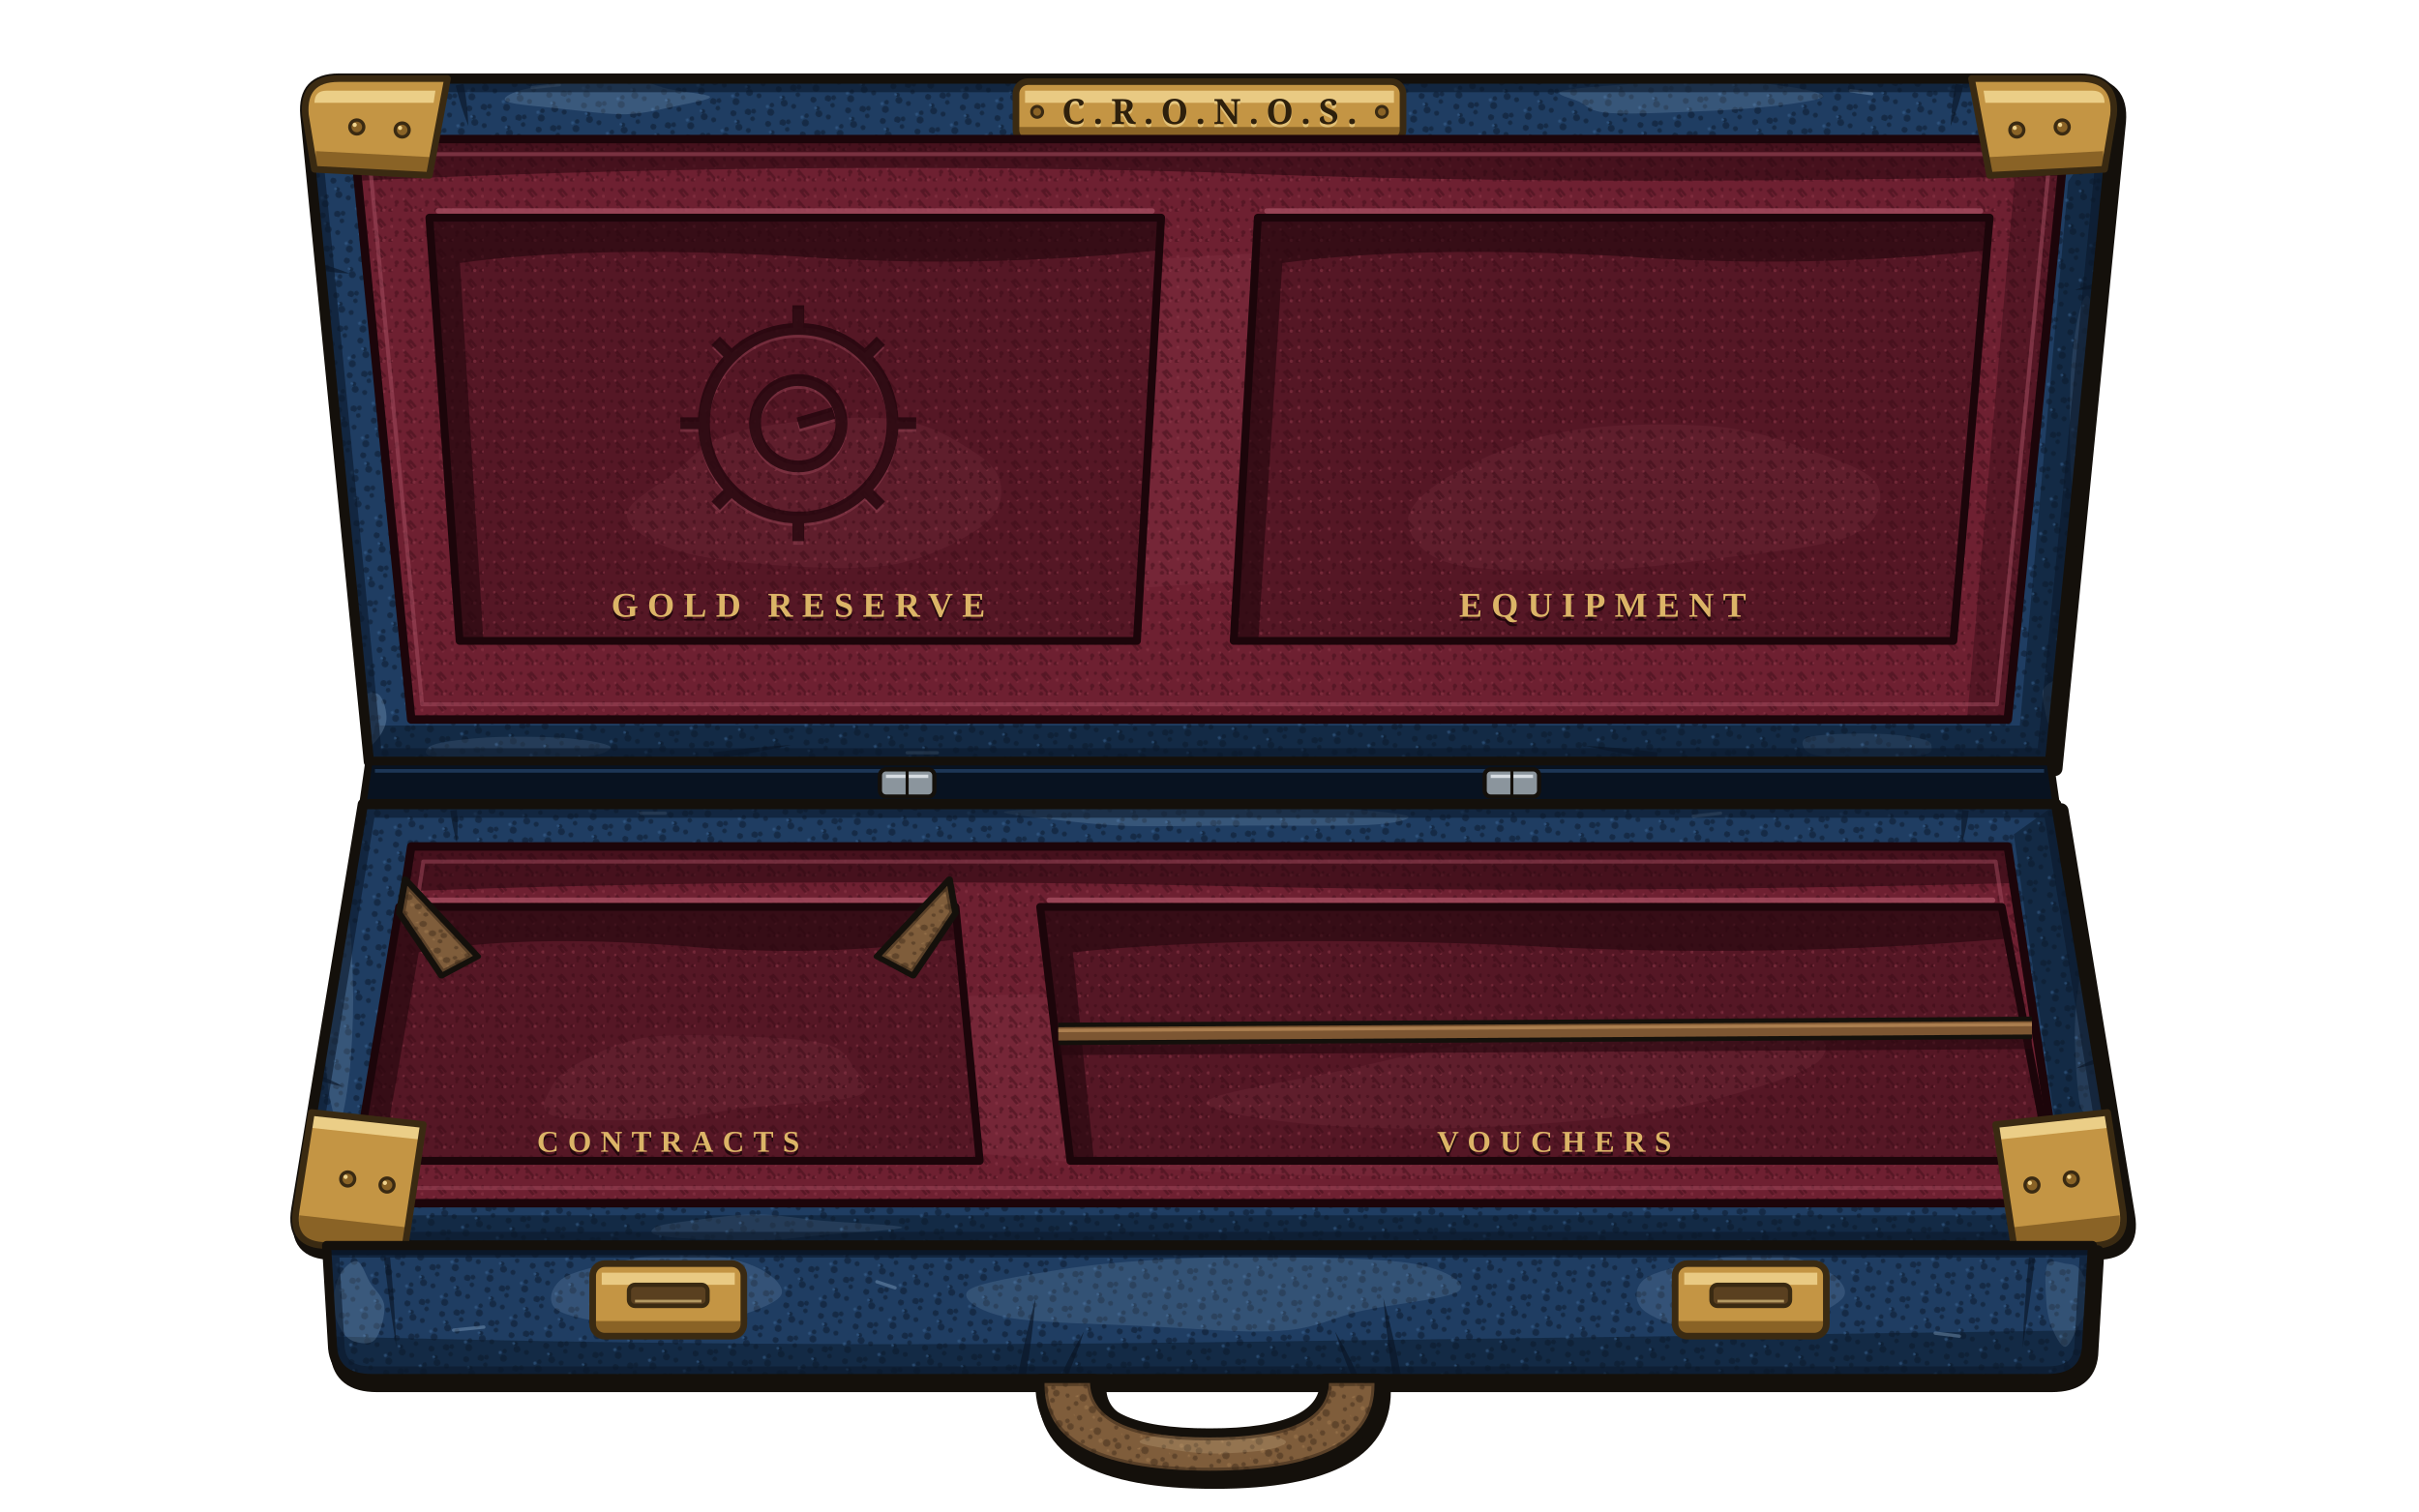
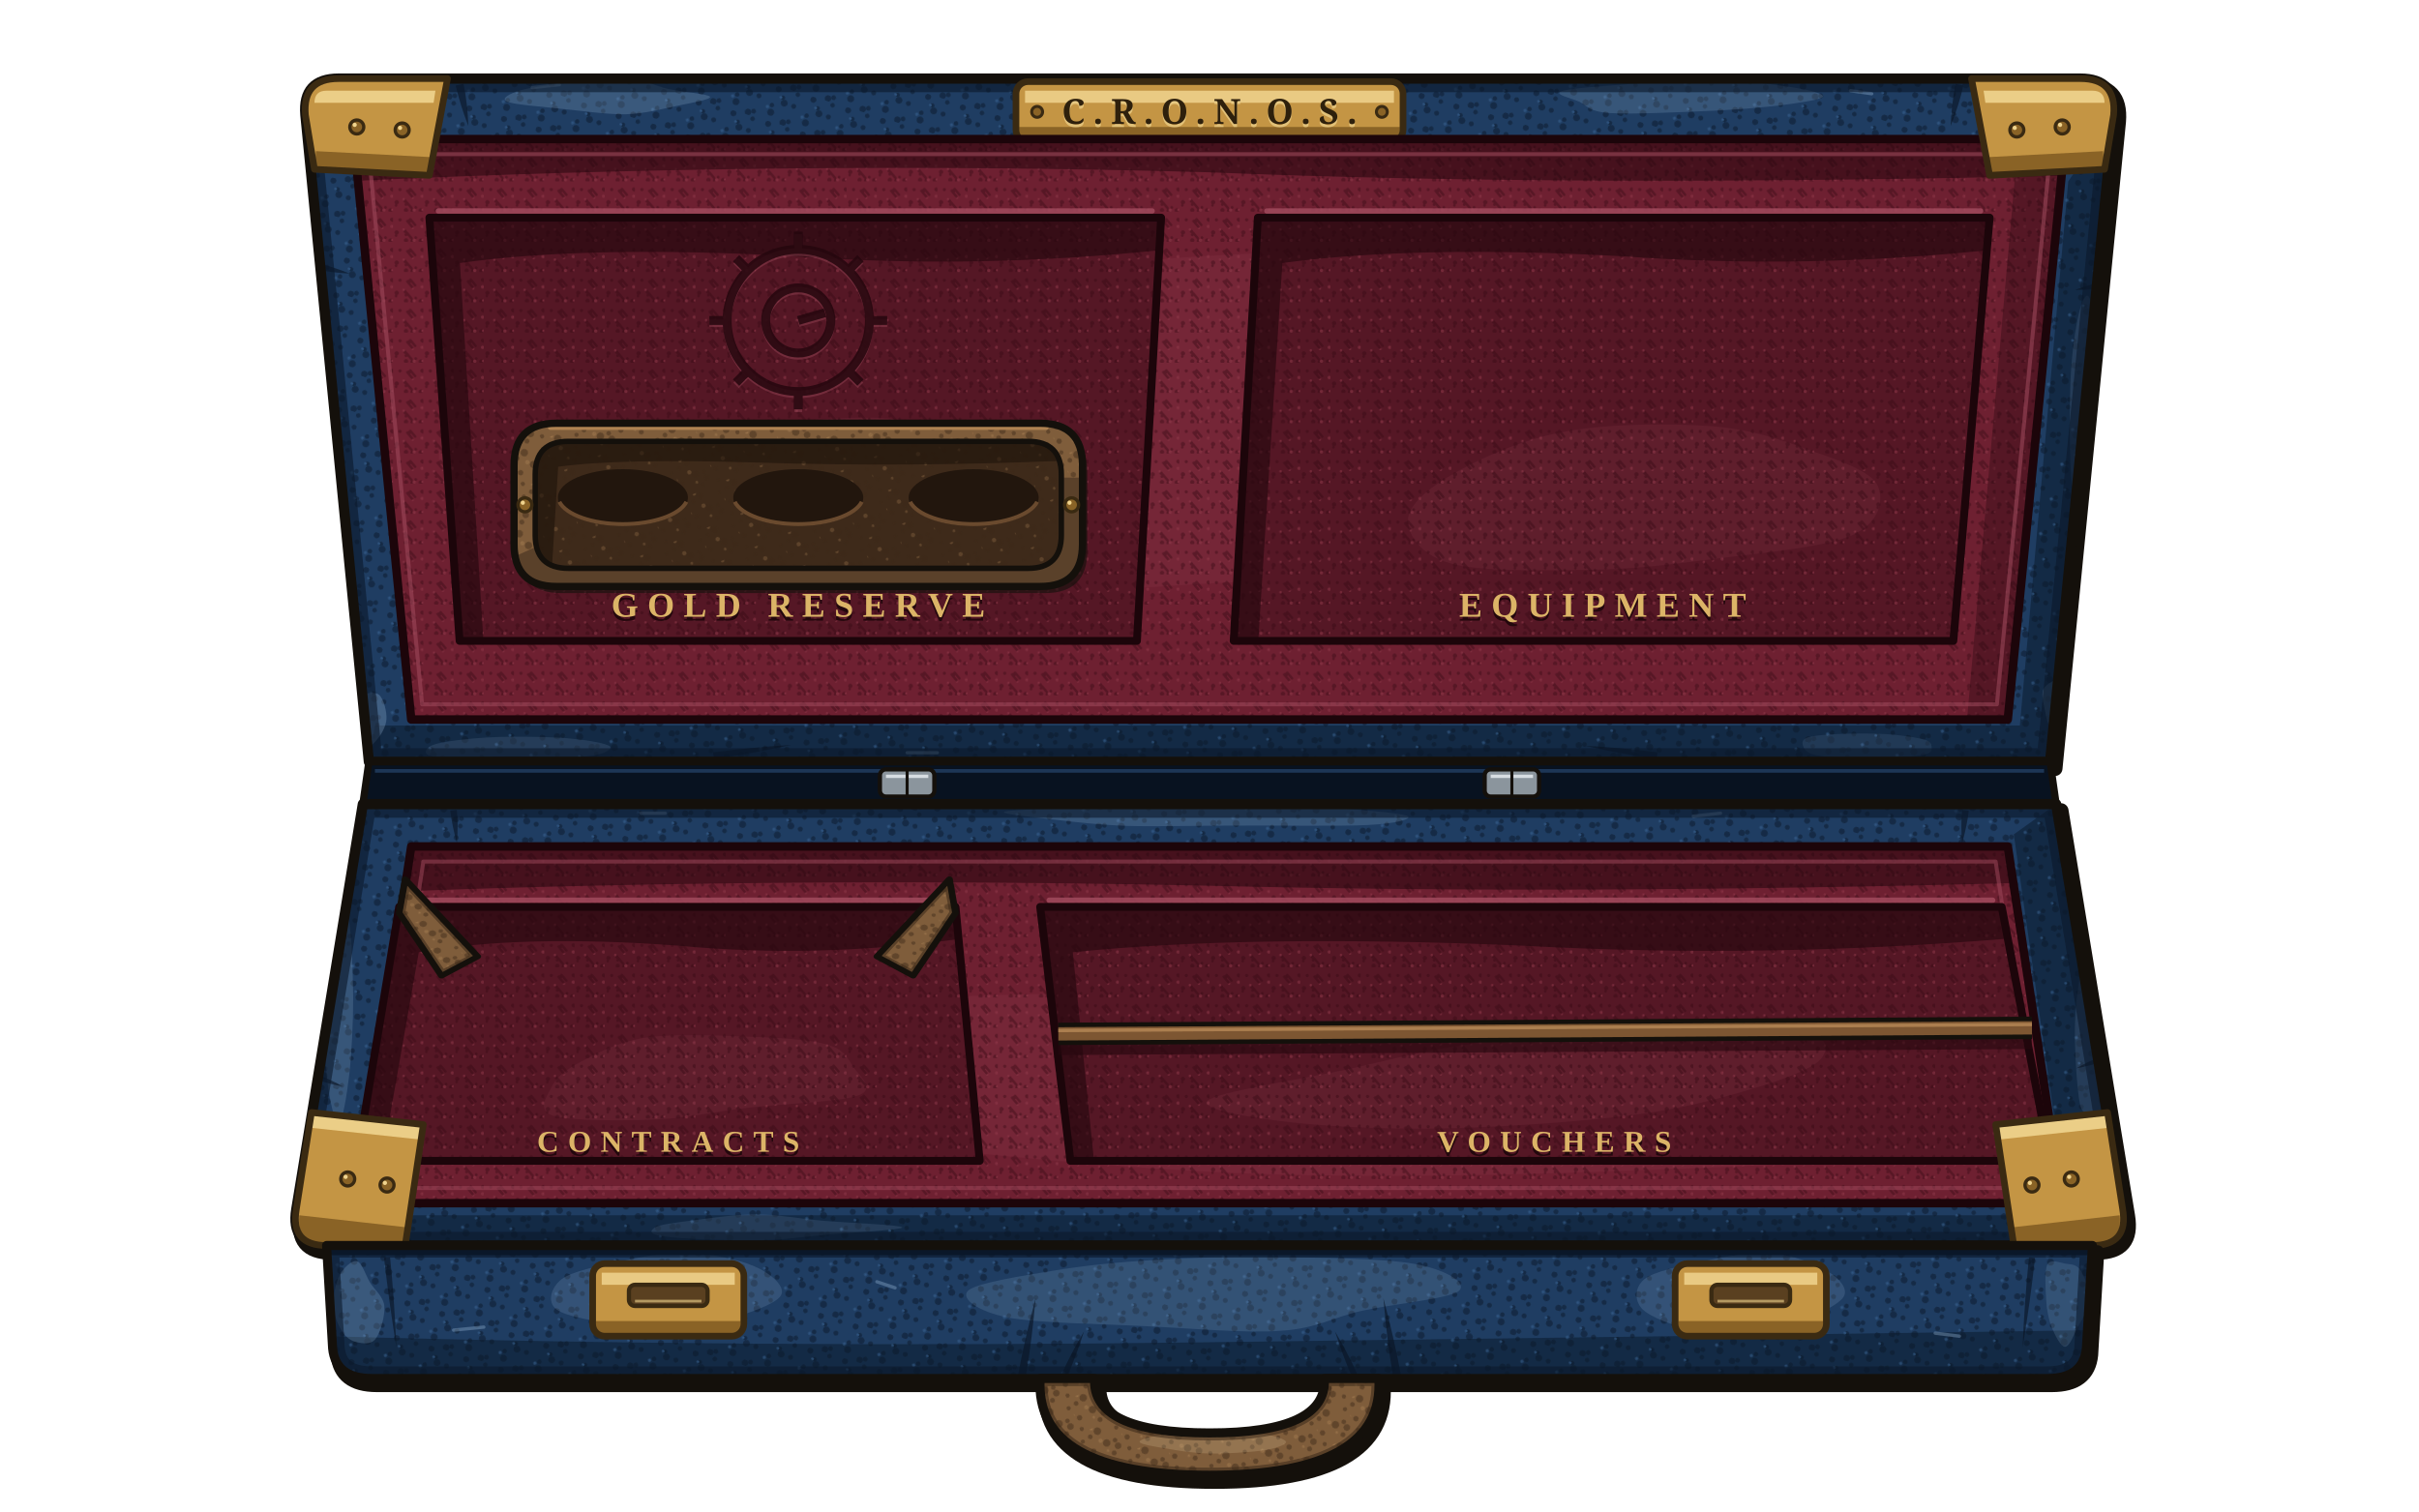
<svg xmlns="http://www.w3.org/2000/svg" viewBox="0 0 800 500" width="800" height="500">
  <defs>
    <pattern id="bc-grainN" width="12" height="12" patternUnits="userSpaceOnUse" patternTransform="rotate(17)">
      <g fill="#0b1829">
        <circle cx="2.9" cy="0.9" r="1.00" />
        <circle cx="2.3" cy="6.6" r="0.75" />
        <circle cx="2.6" cy="9" r="1.17" />
        <circle cx="5.1" cy="3.2" r="0.72" />
        <circle cx="6" cy="4.8" r="1.15" />
        <circle cx="7.4" cy="11.1" r="1.09" />
        <circle cx="9.5" cy="0.8" r="0.76" />
        <circle cx="9.3" cy="4.9" r="0.83" />
        <circle cx="9.1" cy="10.3" r="0.80" />
      </g>
      <g fill="#3a6391">
        <circle cx="1.3" cy="-0.6" r="0.58" />
        <circle cx="1" cy="7.5" r="0.55" />
        <circle cx="4.4" cy="3.3" r="0.46" />
        <circle cx="7.9" cy="-0.7" r="0.71" />
      </g>
    </pattern>
    <pattern id="bc-grainC" width="12" height="12" patternUnits="userSpaceOnUse" patternTransform="rotate(-23)">
      <g fill="#3a2818">
        <circle cx="2.2" cy="2.4" r="0.78" />
        <circle cx="1.4" cy="7.2" r="0.89" />
        <circle cx="0.6" cy="10.9" r="0.71" />
        <circle cx="5.1" cy="1.6" r="1.24" />
        <circle cx="6.4" cy="6.4" r="1.23" />
        <circle cx="7.4" cy="10.4" r="0.83" />
        <circle cx="11.3" cy="2.9" r="0.70" />
        <circle cx="9.3" cy="6.6" r="0.76" />
        <circle cx="9.5" cy="8.7" r="1.11" />
      </g>
      <g fill="#a07a50">
        <circle cx="-0.2" cy="5.7" r="0.45" />
        <circle cx="-1" cy="9.4" r="0.54" />
        <circle cx="3.5" cy="0.1" r="0.58" />
        <circle cx="4.8" cy="4.9" r="0.73" />
        <circle cx="5.8" cy="8.9" r="0.47" />
      </g>
    </pattern>
    <pattern id="bc-felt" width="10" height="10" patternUnits="userSpaceOnUse">
      <g fill="#3a0b16">
        <circle cx="1" cy="7.9" r="0.45" />
        <circle cx="5.4" cy="3.1" r="0.63" />
        <circle cx="4.3" cy="7.6" r="0.51" />
        <circle cx="9.6" cy="2.6" r="0.59" />
        <circle cx="4" cy="6.5" r="0.56" />
        <circle cx="9.8" cy="2.8" r="0.57" />
        <circle cx="6.5" cy="9.7" r="0.76" />
        <circle cx="7.5" cy="8.6" r="0.46" />
        <circle cx="1.2" cy="6.9" r="0.72" />
        <circle cx="4.3" cy="9.5" r="0.71" />
        <circle cx="2.3" cy="2.7" r="0.53" />
        <circle cx="9.2" cy="9.6" r="0.75" />
      </g>
      <g fill="#8e3849">
        <circle cx="7" cy="9.5" r="0.56" />
        <circle cx="6.5" cy="5.4" r="0.42" />
        <circle cx="9.8" cy="9.4" r="0.43" />
        <circle cx="3.5" cy="5.9" r="0.43" />
        <circle cx="9.6" cy="4.9" r="0.56" />
      </g>
      <path d="M 4.7 3.1 l 1.6 1.9 M 4.5 6.9 l 1.6 1.9 M 5.7 2.5 l 1.6 1.9" stroke="#3a0b16" stroke-width=".8" stroke-linecap="round" />
    </pattern>
    <clipPath id="bc-cLid">
      <path d="M 112 26 L 688 26 Q 700 26 699 38 L 678 252 L 122 252 L 101 38 Q 100 26 112 26 Z" />
    </clipPath>
    <clipPath id="bc-cBase">
      <path d="M 120 266 L 680 266 L 702 400 Q 704 412 692 412 L 108 412 Q 96 412 98 400 Z" />
    </clipPath>
    <clipPath id="bc-cWall">
      <path d="M 108 412 L 692 412 L 690 446 Q 689 456 677 456 L 123 456 Q 111 456 110 446 Z" />
    </clipPath>
    <clipPath id="bc-cHandle">
      <path d="M 344 456 Q 342 488 400 488 Q 458 488 456 456 L 438 456 Q 439 474 400 474 Q 361 474 362 456 Z" />
    </clipPath>
    <clipPath id="bc-cLidVel">
      <path d="M 117 46 L 683 46 L 664 238 L 136 238 Z" />
    </clipPath>
    <clipPath id="bc-cBaseVel">
      <path d="M 136 280 L 664 280 L 682 398 L 118 398 Z" />
    </clipPath>
  </defs>
  <g id="bc-lid">
    <path d="M 112 26 L 688 26 Q 700 26 699 38 L 678 252 L 122 252 L 101 38 Q 100 26 112 26 Z" fill="#14100b" stroke="#14100b" stroke-width="5.0" stroke-linejoin="round" transform="translate(1.6 2.2)" />
    <path d="M 112 26 L 688 26 Q 700 26 699 38 L 678 252 L 122 252 L 101 38 Q 100 26 112 26 Z" fill="#1f3d62" />
    <g clip-path="url(#bc-cLid)">
      <path d="M 699 38 L 678 252 L 122 252 L 124 240 L 668 240 L 684 60 Z" fill="#132a45" />
      <path d="M 112 26 L 688 26 Q 700 26 699 38 L 678 252 L 122 252 L 101 38 Q 100 26 112 26 Z" fill="url(#bc-grainN)" opacity="0.5" />
      <path d="M 234.8 32 C 235.3 32.9 228.7 34 224 35 C 219.4 35.9 213.5 37.6 206.9 37.8 C 200.4 37.9 191.3 36.5 184.8 35.9 C 178.3 35.2 170.3 34.6 167.9 33.7 C 165.5 32.8 167.9 31.4 170.5 30.4 C 173.2 29.4 177.6 28.6 183.7 27.9 C 189.8 27.1 201.1 25.6 207.3 25.9 C 213.5 26.2 216.3 28.4 220.9 29.4 C 225.5 30.4 234.3 31.1 234.8 32 Z" fill="#a6c6e6" opacity="0.20" />
      <path d="M 602.8 32 C 602.2 33 595 34 589.1 34.8 C 583.1 35.5 576.5 36.1 567.1 36.6 C 557.6 37 540 37.9 532.5 37.4 C 525 36.9 524.9 34.8 522.2 33.6 C 519.5 32.4 513.6 31.2 516.4 30.2 C 519.2 29.2 530.2 28.5 538.9 27.8 C 547.6 27.2 559.5 26.3 568.5 26.5 C 577.5 26.7 587.1 28 592.8 28.9 C 598.5 29.8 603.4 31 602.8 32 Z" fill="#a6c6e6" opacity="0.18" />
      <path d="M 111.3 150 C 111.3 159.3 111.3 170.6 110.7 177.5 C 110.1 184.5 108.9 189.2 107.8 191.7 C 106.7 194.2 105.1 197 104.2 192.6 C 103.3 188.2 102.4 174.7 102.2 165.4 C 102 156.1 102.5 146.1 102.9 136.8 C 103.2 127.4 103.5 113.7 104.3 109.2 C 105.1 104.8 106.7 108.1 107.8 110.2 C 108.9 112.2 110.3 114.9 110.8 121.6 C 111.4 128.2 111.4 140.7 111.3 150 Z" fill="#a6c6e6" opacity="0.18" />
      <path d="M 694.4 140 C 694.4 148.2 694.3 157.5 693.7 164.8 C 693.1 172.1 692 182.2 691 183.9 C 689.9 185.6 688.5 179.7 687.5 174.9 C 686.5 170.1 685.3 163.4 684.8 155.1 C 684.4 146.7 684.4 133.4 684.8 124.9 C 685.2 116.4 686.4 108.6 687.4 104.2 C 688.4 99.7 689.9 96.5 690.9 98.3 C 692 100.2 693.1 108.4 693.7 115.3 C 694.3 122.3 694.4 131.8 694.4 140 Z" fill="#a6c6e6" opacity="0.12" />
      <path d="M 201.8 247 C 202.5 248 199.4 249.7 194.2 250.2 C 188.9 250.8 178.3 250.2 170 250.2 C 161.7 250.2 148.8 251 144.1 250.4 C 139.5 249.9 140.6 248 142 247 C 143.4 246 147.9 245.2 152.6 244.7 C 157.3 244.1 163.8 243.7 170 243.7 C 176.2 243.7 184.2 243.8 189.5 244.4 C 194.8 244.9 201 246 201.8 247 Z" fill="#a6c6e6" opacity="0.12" />
      <path d="M 638.8 247 C 638.9 247.9 639.2 249 636.1 249.7 C 633 250.3 625.7 250.8 620 250.8 C 614.3 250.9 605.6 250.7 601.7 250 C 597.8 249.4 596.8 248.1 596.4 247 C 596 245.9 595.4 244.3 599.3 243.6 C 603.3 242.8 614 242.5 620 242.7 C 626 242.8 632.3 243.7 635.5 244.4 C 638.6 245.1 638.7 246.1 638.8 247 Z" fill="#a6c6e6" opacity="0.10" />
      <path d="M 127.8 238 C 127.6 240.5 126 243.2 124.3 245.1 C 122.7 247 120.1 249.5 118 249.5 C 115.9 249.5 113.3 247.2 111.5 245.3 C 109.8 243.3 107.5 240.1 107.8 238 C 108.1 235.9 111.6 234.1 113.3 232.8 C 115 231.5 116 230.7 118 230.2 C 120 229.7 123.6 228.5 125.3 229.8 C 126.9 231.1 128 235.5 127.8 238 Z" fill="#a6c6e6" opacity="0.25" />
      <path d="M 687 236 C 687 238.6 689 242.1 688.2 244 C 687.4 245.9 683.7 247.7 682 247.2 C 680.3 246.7 679.1 242.8 678.1 241 C 677.2 239.1 676.9 238.2 676.5 236 C 676.1 233.8 674.9 230 675.8 228 C 676.7 226.1 680 224.5 682 224.5 C 684 224.5 687.2 226.3 688 228.2 C 688.9 230.1 687 233.4 687 236 Z" fill="#a6c6e6" opacity="0.18" />
      <path d="M 150.7 28.3 Q 152.3 35.1 154.9 41.7 Q 154.6 33.9 153.3 27.7 Z" fill="#081322" opacity=".6" />
      <path d="M 646.7 27.7 Q 645.4 34.6 645.1 41.7 Q 648 34.4 649.3 28.3 Z" fill="#081322" opacity=".6" />
      <path d="M 103.8 89.1 Q 109.7 90.2 115.7 90.5 Q 109.5 88 104.2 86.9 Z" fill="#081322" opacity=".6" />
      <path d="M 696.8 92.9 Q 691.4 94 686.2 95.9 Q 692.3 95.9 697.2 95.1 Z" fill="#081322" opacity=".6" />
      <path d="M 236.2 251.1 Q 249 249.2 261.7 246.4 Q 247.4 247.3 235.8 248.9 Z" fill="#081322" opacity=".6" />
      <path d="M 548.2 248.9 Q 536.3 247.3 524.2 246.7 Q 537.2 249.6 547.8 251.1 Z" fill="#081322" opacity=".6" />
      <path d="M 111.5 196.8 Q 115.5 199 119.8 200.5 Q 116 197.2 112.5 195.2 Z" fill="#081322" opacity=".6" />
      <path d="M 176 29 l 9 -1 M 612 30 l 7 1 M 104 128 l 1 8 M 694 176 l -1 7 M 300 249 l 10 0" fill="none" stroke="#a6c6e6" stroke-width="1.1" stroke-linecap="round" opacity=".32" />
      <path d="M 112 26 L 688 26 Q 700 26 699 38 L 678 252 L 122 252 L 101 38 Q 100 26 112 26 Z" fill="none" stroke="#0a1729" stroke-width="9" opacity=".6" />
    </g>
  </g>
  <path d="M 112 26 L 688 26 Q 700 26 699 38 L 678 252 L 122 252 L 101 38 Q 100 26 112 26 Z" fill="none" stroke="#14100b" stroke-width="3.4" stroke-linejoin="round" />
  <rect x="336" y="27" width="128" height="20" rx="4" fill="#c49544" />
  <path d="M 339 30 H 461 V 34 H 339 Z" fill="#f0d48e" opacity=".85" />
  <path d="M 337 42 H 463 V 46 H 337 Z" fill="#8a6326" />
  <rect x="336" y="27" width="128" height="20" rx="4" fill="none" stroke="#3a2a12" stroke-width="2.2" />
  <circle cx="343" cy="37" r="1.8" fill="#8a6326" stroke="#3a2a12" stroke-width="1" />
  <circle cx="457" cy="37" r="1.8" fill="#8a6326" stroke="#3a2a12" stroke-width="1" />
  <text x="400" y="42" text-anchor="middle" font-family="Georgia,serif" font-weight="bold" font-size="11.5" letter-spacing="2.6" fill="#f0d48e" opacity=".7">C.R.O.N.O.S.</text>
  <text x="400" y="41" text-anchor="middle" font-family="Georgia,serif" font-weight="bold" font-size="11.5" letter-spacing="2.6" fill="#2e200c">C.R.O.N.O.S.</text>
  <path d="M 117 46 L 683 46 L 664 238 L 136 238 Z" fill="#6e2031" />
  <g clip-path="url(#bc-cLidVel)">
    <path d="M 642.2 131.5 C 646.8 141.4 634.4 155.4 612.6 164.5 C 590.8 173.5 546.5 181 511.4 185.7 C 476.2 190.4 439.8 190.9 401.8 192.9 C 363.9 194.9 319.7 199.8 283.4 197.7 C 247.1 195.6 206.8 188.4 183.8 180.3 C 160.8 172.2 142.8 159.5 145.4 148.9 C 147.9 138.3 173.9 125.4 199.2 116.9 C 224.5 108.4 263.9 103.1 297 97.7 C 330.2 92.4 362.3 86.9 398.1 84.7 C 433.9 82.6 480.5 81.3 511.7 84.7 C 542.9 88.2 563.5 97.7 585.2 105.5 C 607 113.3 637.7 121.7 642.2 131.5 Z" fill="#a14a5d" opacity=".13" />
    <path d="M 117 46 L 683 46 L 664 238 L 136 238 Z" fill="url(#bc-felt)" opacity=".45" />
    <path d="M 110 40 L 690 40 L 688 58 Q 520 62 400 57 Q 260 53 114 60 Z" fill="#24060d" opacity=".55" />
    <path d="M 668 40 L 690 40 L 670 244 L 650 244 Z" fill="#24060d" opacity=".35" />
  </g>
  <path d="M 117 46 L 683 46 L 664 238 L 136 238 Z" fill="none" stroke="#1c050a" stroke-width="2.8" stroke-linejoin="round" />
  <path d="M 122 51 L 678 51 L 660.4 233 L 139.6 233 Z" fill="none" stroke="#a14a5d" stroke-width="1.3" stroke-linejoin="round" opacity=".55" />
  <clipPath id="bc-pC">
    <path d="M 142 72 L 384 72 L 376 212 L 152 212 Z" />
  </clipPath>
  <path d="M 142 72 L 384 72 L 376 212 L 152 212 Z" fill="#551725" />
  <g clip-path="url(#bc-pC)">
    <path d="M 331.1 161.6 C 331.4 165.7 330 170.4 324 174.6 C 318 178.8 306.8 184.8 295 186.8 C 283.1 188.8 265.3 187.6 253 186.7 C 240.7 185.8 229 184.1 221.4 181.3 C 213.8 178.6 207.3 174.2 207.3 170.3 C 207.3 166.3 215.2 162.2 221.4 157.6 C 227.6 153 232.4 145.8 244.6 142.6 C 256.8 139.5 281.6 137.3 294.5 138.5 C 307.5 139.7 316.3 145.8 322.4 149.7 C 328.5 153.5 330.9 157.4 331.1 161.6 Z" fill="#a14a5d" opacity=".13" />
    <path d="M 142 72 L 384 72 L 376 212 L 152 212 Z" fill="url(#bc-felt)" opacity=".5" />
    <path d="M 140 70 L 386 70 L 386 82.5 Q 323.5 89.2 263 84.8 Q 195.2 81 152.1 87 L 160 214 L 150 214 Z" fill="#24060d" opacity=".62" />
  </g>
  <path d="M 145 69.8 L 381 69.8" stroke="#a14a5d" stroke-width="1.8" stroke-linecap="round" opacity=".85" />
  <path d="M 142 72 L 384 72 L 376 212 L 152 212 Z" fill="none" stroke="#1c050a" stroke-width="2.6" stroke-linejoin="round" />
  <text x="264" y="205.3" font-family="Georgia,'Times New Roman',serif" font-weight="bold" font-size="11.5" letter-spacing="3" text-anchor="middle" fill="#1e050a" opacity=".9">GOLD RESERVE</text>
  <text x="264" y="204" font-family="Georgia,'Times New Roman',serif" font-weight="bold" font-size="11.5" letter-spacing="3" text-anchor="middle" fill="#dcb467">GOLD RESERVE</text>
  <clipPath id="bc-pV">
    <path d="M 416 72 L 658 72 L 646 212 L 408 212 Z" />
  </clipPath>
  <path d="M 416 72 L 658 72 L 646 212 L 408 212 Z" fill="#551725" />
  <g clip-path="url(#bc-pV)">
    <path d="M 620.9 160.5 C 623.2 165.2 621.7 172.9 612.6 177 C 603.6 181.1 581.3 183 566.7 184.9 C 552.2 186.8 540 188.3 525.4 188.5 C 510.9 188.7 489.4 189.2 479.5 186.3 C 469.5 183.5 465.2 176.5 465.7 171.3 C 466.3 166.2 474 160.3 482.8 155.5 C 491.6 150.7 504.6 145 518.5 142.6 C 532.4 140.1 553 140 566.3 141 C 579.7 142.1 589.7 145.7 598.8 149 C 607.9 152.2 618.6 155.8 620.9 160.5 Z" fill="#a14a5d" opacity=".13" />
    <path d="M 416 72 L 658 72 L 646 212 L 408 212 Z" fill="url(#bc-felt)" opacity=".5" />
    <path d="M 414 70 L 660 70 L 660 82.5 Q 597.5 89.2 537 84.8 Q 469.2 81 424.1 87 L 416 214 L 406 214 Z" fill="#24060d" opacity=".62" />
  </g>
  <path d="M 419 69.8 L 655 69.8" stroke="#a14a5d" stroke-width="1.8" stroke-linecap="round" opacity=".85" />
  <path d="M 416 72 L 658 72 L 646 212 L 408 212 Z" fill="none" stroke="#1c050a" stroke-width="2.6" stroke-linejoin="round" />
  <text x="530" y="205.3" font-family="Georgia,'Times New Roman',serif" font-weight="bold" font-size="11.5" letter-spacing="3" text-anchor="middle" fill="#1e050a" opacity=".9">EQUIPMENT</text>
  <text x="530" y="204" font-family="Georgia,'Times New Roman',serif" font-weight="bold" font-size="11.5" letter-spacing="3" text-anchor="middle" fill="#dcb467">EQUIPMENT</text>
  <path d="M 112 26 L 148 26 L 142 58 L 104 56 L 101 38 Q 100 26 112 26 Z" fill="#c49544" />
  <path d="M 104.5 50 L 143 52 L 142 58 L 104 56 Z" fill="#8a6326" />
  <path d="M 108 30 L 144 30 L 143.4 34 L 104 34 Q 104 30 108 30 Z" fill="#f0d48e" opacity=".9" />
  <path d="M 112 26 L 148 26 L 142 58 L 104 56 L 101 38 Q 100 26 112 26 Z" fill="none" stroke="#3a2a12" stroke-width="2.2" stroke-linejoin="round" />
  <circle cx="118" cy="42" r="2.3" fill="#8a6326" stroke="#3a2a12" stroke-width="1.1" />
  <circle cx="117.3" cy="41.3" r=".7" fill="#f0d48e" />
  <circle cx="133" cy="43" r="2.3" fill="#8a6326" stroke="#3a2a12" stroke-width="1.1" />
  <circle cx="132.3" cy="42.3" r=".7" fill="#f0d48e" />
  <path d="M 688 26 L 652 26 L 658 58 L 696 56 L 699 38 Q 700 26 688 26 Z" fill="#c49544" />
  <path d="M 695.5 50 L 657 52 L 658 58 L 696 56 Z" fill="#8a6326" />
  <path d="M 692 30 L 656 30 L 656.6 34 L 696 34 Q 696 30 692 30 Z" fill="#f0d48e" opacity=".9" />
  <path d="M 688 26 L 652 26 L 658 58 L 696 56 L 699 38 Q 700 26 688 26 Z" fill="none" stroke="#3a2a12" stroke-width="2.2" stroke-linejoin="round" />
  <circle cx="682" cy="42" r="2.3" fill="#8a6326" stroke="#3a2a12" stroke-width="1.1" />
  <circle cx="681.3" cy="41.3" r=".7" fill="#f0d48e" />
  <circle cx="667" cy="43" r="2.3" fill="#8a6326" stroke="#3a2a12" stroke-width="1.1" />
  <circle cx="666.3" cy="42.3" r=".7" fill="#f0d48e" />
  <path d="M 122 252 L 678 252 L 680 266 L 120 266 Z" fill="#081220" stroke="#14100b" stroke-width="2.4" />
  <path d="M 124 255 L 676 255" stroke="#1d3656" stroke-width="1.2" />
  <rect x="291" y="254.5" width="18" height="9" rx="2" fill="#8b959d" stroke="#14100b" stroke-width="1.4" />
  <path d="M 293 256.8 H 307" stroke="#d7dde2" stroke-width="1.1" />
  <path d="M 300 254.5 V 263.5" stroke="#14100b" stroke-width="1" />
  <rect x="491" y="254.5" width="18" height="9" rx="2" fill="#8b959d" stroke="#14100b" stroke-width="1.4" />
  <path d="M 493 256.8 H 507" stroke="#d7dde2" stroke-width="1.1" />
  <path d="M 500 254.5 V 263.5" stroke="#14100b" stroke-width="1" />
  <path d="M 120 266 L 680 266 L 702 400 Q 704 412 692 412 L 108 412 Q 96 412 98 400 Z" fill="#14100b" stroke="#14100b" stroke-width="5.0" stroke-linejoin="round" transform="translate(1.6 2.2)" />
  <path d="M 120 266 L 680 266 L 702 400 Q 704 412 692 412 L 108 412 Q 96 412 98 400 Z" fill="#1f3d62" />
  <g clip-path="url(#bc-cBase)">
    <path d="M 680 266 L 702 400 Q 704 412 692 412 L 100 412 L 100 402 L 684 402 L 666 276 Z" fill="#132a45" />
    <path d="M 120 266 L 680 266 L 702 400 Q 704 412 692 412 L 108 412 Q 96 412 98 400 Z" fill="url(#bc-grainN)" opacity="0.5" />
    <path d="M 465.6 270 C 466.9 270.9 462.1 272.4 452.5 272.9 C 442.9 273.4 421.4 273 408.1 273.1 C 394.8 273.1 382.4 273.5 372.7 273.2 C 362.9 272.8 356.1 272 349.4 271.2 C 342.8 270.4 328.8 269.1 332.7 268.4 C 336.7 267.6 360.1 267.3 373.2 266.9 C 386.3 266.5 399.4 265.6 411.3 265.7 C 423.2 265.8 435.4 266.8 444.5 267.5 C 453.5 268.2 464.2 269.1 465.6 270 Z" fill="#a6c6e6" opacity="0.18" />
    <path d="M 116.8 330 C 116.8 338.4 116.3 348.5 115.5 355.5 C 114.7 362.4 113.2 371.4 112 371.7 C 110.8 372 109 364 108.2 357.1 C 107.4 350.1 107.1 338.2 107.2 330 C 107.3 321.8 108.2 313.7 109 308.1 C 109.8 302.5 110.9 296.8 112 296.2 C 113.1 295.7 114.7 299.2 115.5 304.8 C 116.3 310.5 116.7 321.6 116.8 330 Z" fill="#a6c6e6" opacity="0.18" />
    <path d="M 697.3 340 C 697.5 347.4 697.1 360.8 696.2 365.4 C 695.4 370.1 693.4 368 692 367.9 C 690.6 367.8 688.8 369.6 687.8 364.9 C 686.9 360.3 686.1 347.6 686.2 340 C 686.3 332.4 687.6 323.7 688.5 319.3 C 689.5 314.8 690.9 313 692 313.3 C 693.1 313.6 694.3 316.6 695.2 321 C 696 325.5 697.1 332.6 697.3 340 Z" fill="#a6c6e6" opacity="0.12" />
    <path d="M 298.4 406 C 298.7 406.8 281.7 407.7 273.7 408.4 C 265.6 409.1 259 410.2 250 410.3 C 241 410.4 225.1 409.8 219.6 409 C 214 408.3 215.2 406.9 216.7 406 C 218.1 405.1 222.8 404.5 228.3 403.8 C 233.9 403.1 242.7 401.7 250 401.7 C 257.3 401.7 263.9 403.1 272 403.8 C 280 404.5 298.1 405.2 298.4 406 Z" fill="#a6c6e6" opacity="0.12" />
    <path d="M 148.9 268.1 Q 149.6 273.6 151.1 278.9 Q 151.6 272.8 151.1 267.9 Z" fill="#081322" opacity=".6" />
    <path d="M 648.9 267.9 Q 648.4 273.4 648.9 278.9 Q 650.6 273 651.1 268.1 Z" fill="#081322" opacity=".6" />
    <path d="M 103.7 356.8 Q 108.4 358.5 113.4 359.4 Q 108.5 356.7 104.3 355.2 Z" fill="#081322" opacity=".6" />
    <path d="M 695.7 349.2 Q 691 350.9 686.6 353.4 Q 692.1 352.4 696.3 350.8 Z" fill="#081322" opacity=".6" />
    <path d="M 212 269 l 8 0 M 560 270 l 9 -1 M 690 316 l 2 8" fill="none" stroke="#a6c6e6" stroke-width="1.1" stroke-linecap="round" opacity=".32" />
    <path d="M 120 266 L 680 266 L 702 400 Q 704 412 692 412 L 108 412 Q 96 412 98 400 Z" fill="none" stroke="#0a1729" stroke-width="9" opacity=".6" />
  </g>
  <path d="M 120 266 L 680 266 L 702 400 Q 704 412 692 412 L 108 412 Q 96 412 98 400 Z" fill="none" stroke="#14100b" stroke-width="3.4" stroke-linejoin="round" />
  <path d="M 136 280 L 664 280 L 682 398 L 118 398 Z" fill="#6e2031" />
  <g clip-path="url(#bc-cBaseVel)">
    <path d="M 643 363.9 C 650.6 369.1 654.4 376.8 635.3 380.7 C 616.3 384.7 564.4 386.3 528.4 387.6 C 492.4 388.9 453.9 389.5 419.5 388.4 C 385.1 387.4 351.7 384.3 321.7 381.4 C 291.8 378.5 258.3 375.2 239.8 371 C 221.4 366.9 209.4 360.9 211.1 356.4 C 212.8 351.8 234.6 347.9 250.2 343.6 C 265.7 339.3 275.9 332.9 304.3 330.5 C 332.7 328.1 381.7 328.5 420.5 329.1 C 459.4 329.8 509 331.1 537.2 334.5 C 565.4 337.9 572.1 344.7 589.8 349.6 C 607.4 354.5 635.4 358.7 643 363.9 Z" fill="#a14a5d" opacity=".13" />
    <path d="M 136 280 L 664 280 L 682 398 L 118 398 Z" fill="url(#bc-felt)" opacity=".45" />
    <path d="M 130 276 L 670 276 L 671 292 Q 520 296 400 293 Q 260 290 129 295 Z" fill="#24060d" opacity=".55" />
  </g>
  <path d="M 136 280 L 664 280 L 682 398 L 118 398 Z" fill="none" stroke="#1c050a" stroke-width="2.8" stroke-linejoin="round" />
  <path d="M 140 285 L 660 285 L 676.2 393 L 123.8 393 Z" fill="none" stroke="#a14a5d" stroke-width="1.3" stroke-linejoin="round" opacity=".5" />
  <clipPath id="bc-pG">
    <path d="M 132 300 L 316 300 L 324 384 L 118 384 Z" />
  </clipPath>
  <path d="M 132 300 L 316 300 L 324 384 L 118 384 Z" fill="#551725" />
  <g clip-path="url(#bc-pG)">
    <path d="M 282.1 352.8 C 283.9 355.6 289.9 360.1 284 362.3 C 278.2 364.6 258 365.1 246.8 366.5 C 235.6 367.8 227.3 369.9 216.7 370.3 C 206.1 370.8 188.7 370.8 183 369.1 C 177.3 367.3 180.9 362.7 182.3 359.8 C 183.7 356.8 186.3 354.3 191.4 351.6 C 196.6 348.8 203.9 344.8 213.1 343.3 C 222.4 341.9 236.6 342.5 246.6 342.9 C 256.7 343.2 267.5 343.8 273.4 345.5 C 279.3 347.1 280.3 350 282.1 352.8 Z" fill="#a14a5d" opacity=".13" />
    <path d="M 132 300 L 316 300 L 324 384 L 118 384 Z" fill="url(#bc-felt)" opacity=".5" />
    <path d="M 130 298 L 318 298 L 318 310.5 Q 270 317.2 224 312.8 Q 172.5 309 138.5 315 L 126 386 L 116 386 Z" fill="#24060d" opacity=".62" />
  </g>
  <path d="M 135 297.8 L 313 297.8" stroke="#a14a5d" stroke-width="1.8" stroke-linecap="round" opacity=".85" />
  <path d="M 132 300 L 316 300 L 324 384 L 118 384 Z" fill="none" stroke="#1c050a" stroke-width="2.6" stroke-linejoin="round" />
  <text x="221" y="382.3" font-family="Georgia,'Times New Roman',serif" font-weight="bold" font-size="10" letter-spacing="3" text-anchor="middle" fill="#1e050a" opacity=".9">CONTRACTS</text>
  <text x="221" y="381" font-family="Georgia,'Times New Roman',serif" font-weight="bold" font-size="10" letter-spacing="3" text-anchor="middle" fill="#dcb467">CONTRACTS</text>
-   <g transform="translate(264 141.2) scale(1.3)" stroke="#a14a5d" stroke-width="2.6" fill="none" opacity=".4">
+   <g transform="translate(264 106.9) scale(.98)" stroke="#a14a5d" stroke-width="2.6" fill="none" opacity=".4">
    <circle r="24" />
    <circle r="11" />
    <path d="M 0 -30 V -25 M 0 30 V 25 M -30 0 H -25 M 30 0 H 25 M -21 -21 l 3.4 3.4 M 21 21 l -3.4 -3.4 M 21 -21 l -3.4 3.4 M -21 21 l 3.4 -3.4" />
    <path d="M 0 0 L 9 -2.6" />
  </g>
-   <g transform="translate(264 140) scale(1.3)" stroke="#24060d" stroke-width="3" fill="none" opacity=".85">
+   <g transform="translate(264 106) scale(.98)" stroke="#24060d" stroke-width="3" fill="none" opacity=".85">
    <circle r="24" />
    <circle r="11" />
    <path d="M 0 -30 V -25 M 0 30 V 25 M -30 0 H -25 M 30 0 H 25 M -21 -21 l 3.4 3.4 M 21 21 l -3.4 -3.4 M 21 -21 l -3.4 3.4 M -21 21 l 3.4 -3.4" />
    <path d="M 0 0 L 9 -2.6" />
+   </g>
+   <g id="bc-tray">
+     <clipPath id="bc-tI">
+       <path d="M 188 146 H 340 Q 351 146 351 157 V 177 Q 351 188 340 188 H 188 Q 177 188 177 177 V 157 Q 177 146 188 146 Z" />
+     </clipPath>
+     <path d="M 184 140 H 344 Q 358 140 358 154 V 180 Q 358 194 344 194 H 184 Q 170 194 170 180 V 154 Q 170 140 184 140 Z" transform="translate(1.6 2.2)" fill="#14100b" opacity=".62" />
+     <path d="M 184 140 H 344 Q 358 140 358 154 V 180 Q 358 194 344 194 H 184 Q 170 194 170 180 V 154 Q 170 140 184 140 Z" fill="#7f5d3b" />
+     <path d="M 184 140 H 344 Q 358 140 358 154 V 180 Q 358 194 344 194 H 184 Q 170 194 170 180 V 154 Q 170 140 184 140 Z" fill="url(#bc-grainC)" opacity=".45" />
+     <path d="M 358 158 V 180 Q 358 194 344 194 H 184 Q 172 194 170.4 184 L 177 181 Q 178 188 188 188 H 340 Q 351 188 351 177 V 158 Z" fill="#5a412a" />
+     <path d="M 182 141.4 H 346" stroke="#b08352" stroke-width="1.6" stroke-linecap="round" />
+     <path d="M 188 146 H 340 Q 351 146 351 157 V 177 Q 351 188 340 188 H 188 Q 177 188 177 177 V 157 Q 177 146 188 146 Z" fill="#3e2a1a" />
+     <g clip-path="url(#bc-tI)">
+       <path d="M 188 146 H 340 Q 351 146 351 157 V 177 Q 351 188 340 188 H 188 Q 177 188 177 177 V 157 Q 177 146 188 146 Z" fill="url(#bc-grainC)" opacity=".3" />
+       <ellipse cx="206" cy="164.6" rx="21.5" ry="9.4" fill="#22160d" />
+       <path d="M 185 166 A 21.5 9.4 0 0 0 227 166" fill="none" stroke="#6a4a2e" stroke-width="1.3" />
+       <ellipse cx="264" cy="164.6" rx="21.5" ry="9.4" fill="#22160d" />
+       <path d="M 243 166 A 21.5 9.4 0 0 0 285 166" fill="none" stroke="#6a4a2e" stroke-width="1.3" />
+       <ellipse cx="322" cy="164.6" rx="21.5" ry="9.4" fill="#22160d" />
+       <path d="M 301 166 A 21.5 9.4 0 0 0 343 166" fill="none" stroke="#6a4a2e" stroke-width="1.3" />
+       <path d="M 176 145 H 352 V 152.4 Q 300 154.6 250 153 Q 205 151.6 184.6 154.4 L 182.4 190 H 176 Z" fill="#1c1109" opacity=".58" />
+     </g>
+     <path d="M 188 146 H 340 Q 351 146 351 157 V 177 Q 351 188 340 188 H 188 Q 177 188 177 177 V 157 Q 177 146 188 146 Z" fill="none" stroke="#14100b" stroke-width="1.8" />
+     <path d="M 184 140 H 344 Q 358 140 358 154 V 180 Q 358 194 344 194 H 184 Q 170 194 170 180 V 154 Q 170 140 184 140 Z" fill="none" stroke="#14100b" stroke-width="2.4" stroke-linejoin="round" />
+     <circle cx="173.6" cy="167" r="2.3" fill="#8a6326" stroke="#3a2a12" stroke-width="1.1" />
+     <circle cx="172.9" cy="166.3" r=".7" fill="#f0d48e" />
+     <circle cx="354.4" cy="167" r="2.3" fill="#8a6326" stroke="#3a2a12" stroke-width="1.1" />
+     <circle cx="353.7" cy="166.3" r=".7" fill="#f0d48e" />
  </g>
  <clipPath id="bc-pE">
    <path d="M 344 300 L 662 300 L 678 384 L 354 384 Z" />
  </clipPath>
  <path d="M 344 300 L 662 300 L 678 384 L 354 384 Z" fill="#551725" />
  <g clip-path="url(#bc-pE)">
    <path d="M 602.5 349.9 C 600.3 352.9 592.8 356 583 359.1 C 573.1 362.1 560.2 366.1 543.1 368.4 C 526 370.8 499.4 372.7 480.1 373.2 C 460.9 373.7 440.9 372.8 427.4 371.3 C 414 369.8 396.4 367 399.4 364.1 C 402.4 361.2 431.4 356.8 445.4 353.8 C 459.3 350.7 466.8 348.4 483.3 345.8 C 499.8 343.2 525.7 338.7 544.4 337.9 C 563.2 337.2 585.9 339.1 595.6 341 C 605.3 343 604.6 346.9 602.5 349.9 Z" fill="#a14a5d" opacity=".13" />
    <path d="M 344 300 L 662 300 L 678 384 L 354 384 Z" fill="url(#bc-felt)" opacity=".5" />
    <path d="M 342 298 L 664 298 L 664 310.5 Q 582.5 317.2 503 312.8 Q 414 309 354.8 315 L 362 386 L 352 386 Z" fill="#24060d" opacity=".62" />
  </g>
  <path d="M 347 297.8 L 659 297.8" stroke="#a14a5d" stroke-width="1.8" stroke-linecap="round" opacity=".85" />
  <path d="M 344 300 L 662 300 L 678 384 L 354 384 Z" fill="none" stroke="#1c050a" stroke-width="2.6" stroke-linejoin="round" />
  <text x="514" y="382.3" font-family="Georgia,'Times New Roman',serif" font-weight="bold" font-size="10" letter-spacing="3" text-anchor="middle" fill="#1e050a" opacity=".9">VOUCHERS</text>
  <text x="514" y="381" font-family="Georgia,'Times New Roman',serif" font-weight="bold" font-size="10" letter-spacing="3" text-anchor="middle" fill="#dcb467">VOUCHERS</text>
  <g transform="translate(-10 226) scale(1 .8) translate(0 5)">
    <clipPath id="bc-sC1">
      <path d="M 144 76 L 168 108 L 156 116 L 142 90 Z" />
    </clipPath>
    <path d="M 144 76 L 168 108 L 156 116 L 142 90 Z" fill="#7f5d3b" />
    <g clip-path="url(#bc-sC1)">
      <path d="M 144 76 L 168 108 L 156 116 L 142 90 Z" fill="url(#bc-grainC)" opacity=".45" />
      <path d="M 144 76 L 168 108 L 156 116 L 142 90 Z" fill="none" stroke="#3a2818" stroke-width="4" opacity=".55" />
    </g>
    <path d="M 144 76 L 168 108 L 156 116 L 142 90 Z" fill="none" stroke="#14100b" stroke-width="2.2" stroke-linejoin="round" />
  </g>
  <g transform="translate(-68 226) scale(1 .8) translate(0 5)">
    <clipPath id="bc-sC2">
      <path d="M 382 76 L 358 108 L 370 116 L 384 90 Z" />
    </clipPath>
    <path d="M 382 76 L 358 108 L 370 116 L 384 90 Z" fill="#7f5d3b" />
    <g clip-path="url(#bc-sC2)">
      <path d="M 382 76 L 358 108 L 370 116 L 384 90 Z" fill="url(#bc-grainC)" opacity=".45" />
      <path d="M 382 76 L 358 108 L 370 116 L 384 90 Z" fill="none" stroke="#3a2818" stroke-width="4" opacity=".55" />
    </g>
    <path d="M 382 76 L 358 108 L 370 116 L 384 90 Z" fill="none" stroke="#14100b" stroke-width="2.2" stroke-linejoin="round" />
  </g>
  <path d="M 350 346 L 672 344" stroke="#24060d" stroke-width="6" opacity=".6" />
  <path d="M 350 342 L 672 340" stroke="#14100b" stroke-width="7.4" />
  <path d="M 350 342 L 672 340" stroke="#7d5632" stroke-width="4.4" />
  <path d="M 350 340.9 L 672 338.9" stroke="#b08352" stroke-width="1.1" opacity=".9" />
  <path d="M 108 412 Q 96 412 98 400 L 103 368 L 140 372 L 134 412 Z" fill="#c49544" />
  <path d="M 99 402 L 134.6 406 L 134 412 L 108 412 Q 98 412 99 402 Z" fill="#8a6326" />
  <path d="M 103 368 L 140 372 L 139.4 377 L 102.2 373 Z" fill="#f0d48e" opacity=".9" />
  <path d="M 108 412 Q 96 412 98 400 L 103 368 L 140 372 L 134 412 Z" fill="none" stroke="#3a2a12" stroke-width="2.2" stroke-linejoin="round" />
  <circle cx="115" cy="390" r="2.3" fill="#8a6326" stroke="#3a2a12" stroke-width="1.1" />
  <circle cx="114.3" cy="389.3" r=".7" fill="#f0d48e" />
  <circle cx="128" cy="392" r="2.3" fill="#8a6326" stroke="#3a2a12" stroke-width="1.1" />
  <circle cx="127.3" cy="391.3" r=".7" fill="#f0d48e" />
  <path d="M 692 412 Q 704 412 702 400 L 697 368 L 660 372 L 666 412 Z" fill="#c49544" />
  <path d="M 701 402 L 665.4 406 L 666 412 L 692 412 Q 702 412 701 402 Z" fill="#8a6326" />
  <path d="M 697 368 L 660 372 L 660.6 377 L 697.8 373 Z" fill="#f0d48e" opacity=".9" />
  <path d="M 692 412 Q 704 412 702 400 L 697 368 L 660 372 L 666 412 Z" fill="none" stroke="#3a2a12" stroke-width="2.2" stroke-linejoin="round" />
  <circle cx="685" cy="390" r="2.3" fill="#8a6326" stroke="#3a2a12" stroke-width="1.1" />
  <circle cx="684.3" cy="389.3" r=".7" fill="#f0d48e" />
  <circle cx="672" cy="392" r="2.3" fill="#8a6326" stroke="#3a2a12" stroke-width="1.1" />
  <circle cx="671.3" cy="391.3" r=".7" fill="#f0d48e" />
  <path d="M 108 412 L 692 412 L 690 446 Q 689 456 677 456 L 123 456 Q 111 456 110 446 Z" fill="#14100b" stroke="#14100b" stroke-width="4.6" stroke-linejoin="round" transform="translate(1.6 2.2)" />
  <path d="M 108 412 L 692 412 L 690 446 Q 689 456 677 456 L 123 456 Q 111 456 110 446 Z" fill="#1f3d62" />
  <g clip-path="url(#bc-cWall)">
    <path d="M 108 442 Q 250 446 400 444 Q 560 442 692 440 L 692 460 L 108 460 Z" fill="#132a45" />
    <path d="M 108 412 L 692 412 L 690 446 Q 689 456 677 456 L 123 456 Q 111 456 110 446 Z" fill="url(#bc-grainN)" opacity="0.5" />
    <path d="M 258.5 428 C 257.7 430.8 249.6 433.6 244.2 435.4 C 238.7 437.2 232.5 438.4 226 438.9 C 219.6 439.4 212.5 439.2 205.5 438.2 C 198.5 437.3 187.3 435.7 184 433.1 C 180.7 430.6 182.4 425.7 185.8 423.1 C 189.3 420.5 198 418.8 204.9 417.3 C 211.8 415.9 219.8 414.1 227.3 414.4 C 234.7 414.6 244.3 416.6 249.5 418.9 C 254.7 421.1 259.4 425.2 258.5 428 Z" fill="#a6c6e6" opacity="0.16" />
    <path d="M 610.1 428 C 609.6 430.5 605 432.6 600.9 435 C 596.9 437.4 592.4 441.5 585.6 442.4 C 578.9 443.3 567.7 441.8 560.6 440.2 C 553.5 438.6 545.9 435.8 543.1 433 C 540.4 430.1 540.6 425.7 543.9 423.1 C 547.2 420.5 556 418.8 562.9 417.3 C 569.8 415.9 578.5 413.9 585.3 414.4 C 592.1 414.9 599.5 417.8 603.7 420.1 C 607.8 422.4 610.6 425.5 610.1 428 Z" fill="#a6c6e6" opacity="0.16" />
    <path d="M 482.5 427 C 479.5 429.6 460.1 431.4 450.4 433.6 C 440.6 435.8 435.7 439.4 423.8 440.2 C 411.9 441.1 394.1 439.4 379 438.7 C 363.9 437.9 343 437.7 333.2 435.8 C 323.4 433.8 317.6 429.6 320.1 427 C 322.7 424.4 338.3 422 348.6 420.3 C 358.8 418.6 369.7 417.5 381.6 416.8 C 393.6 416.1 405.7 415.6 420.1 415.8 C 434.5 416 457.5 416.2 467.9 418.1 C 478.3 420 485.4 424.4 482.5 427 Z" fill="#a6c6e6" opacity="0.15" />
    <path d="M 127.1 432 C 127.4 435.1 125.8 440.9 124.2 442.9 C 122.7 444.9 119.8 444.4 118 444 C 116.2 443.6 114.5 442.5 113.2 440.5 C 111.9 438.5 110.4 435.1 110.2 432 C 110.1 428.9 111 424.4 112.3 421.9 C 113.5 419.5 116.3 416.8 118 417.2 C 119.7 417.6 120.9 421.8 122.4 424.3 C 123.9 426.7 126.8 428.9 127.1 432 Z" fill="#a6c6e6" opacity="0.20" />
    <path d="M 691.2 430 C 691.1 433.1 688.7 436.1 687.3 438.6 C 686 441.2 684.5 445.4 683 445.5 C 681.5 445.6 679.6 441.6 678.5 439 C 677.5 436.4 676.9 433.5 676.7 430 C 676.5 426.5 676.1 420.3 677.1 418.3 C 678.2 416.3 681.2 417.7 683 418 C 684.8 418.3 686.6 418.1 688 420.1 C 689.3 422.1 691.3 426.9 691.2 430 Z" fill="#a6c6e6" opacity="0.15" />
    <path d="M 339.3 455.2 Q 341.4 442.4 342.5 429.4 Q 338.8 443.3 336.7 454.8 Z" fill="#081322" opacity=".6" />
    <path d="M 352.9 455.4 Q 356.1 448.1 358.5 440.4 Q 354 448 351.1 454.6 Z" fill="#081322" opacity=".6" />
    <path d="M 463.3 454.8 Q 460.9 442 457.5 429.4 Q 458.7 443.7 460.7 455.2 Z" fill="#081322" opacity=".6" />
    <path d="M 448.9 454.6 Q 445.6 447.3 441.5 440.4 Q 444.2 448.8 447.1 455.4 Z" fill="#081322" opacity=".6" />
    <path d="M 127 416.1 Q 128.7 431 131.1 445.8 Q 130.4 429.3 129 415.9 Z" fill="#081322" opacity=".6" />
    <path d="M 671 415.9 Q 669.5 430.8 668.9 445.8 Q 671.6 429.5 673 416.1 Z" fill="#081322" opacity=".6" />
    <path d="M 150 440 l 10 -1 M 640 441 l 8 1 M 290 424 l 6 2" fill="none" stroke="#a6c6e6" stroke-width="1.1" stroke-linecap="round" opacity=".32" />
    <path d="M 108 412 L 692 412 L 690 446 Q 689 456 677 456 L 123 456 Q 111 456 110 446 Z" fill="none" stroke="#0a1729" stroke-width="8" opacity=".6" />
  </g>
  <path d="M 110 413.6 L 690 413.6" stroke="#0a1729" stroke-width="3.2" stroke-linecap="round" />
  <path d="M 112 413 L 688 413" stroke="#4d77a5" stroke-width=".9" stroke-linecap="round" opacity=".7" />
  <path d="M 108 412 L 692 412 L 690 446 Q 689 456 677 456 L 123 456 Q 111 456 110 446 Z" fill="none" stroke="#14100b" stroke-width="3" stroke-linejoin="round" />
  <rect x="196" y="418" width="50" height="24" rx="4" fill="#c49544" />
  <path d="M 199 421 H 243 V 425 H 199 Z" fill="#f0d48e" opacity=".85" />
  <path d="M 197 437 H 245 V 441 H 197 Z" fill="#8a6326" />
  <rect x="196" y="418" width="50" height="24" rx="4" fill="none" stroke="#3a2a12" stroke-width="2.2" />
  <rect x="208" y="425" width="26" height="7" rx="2" fill="#5a4020" stroke="#3a2a12" stroke-width="1.4" />
  <path d="M 210 430.4 H 232" stroke="#f0d48e" stroke-width=".9" opacity=".6" />
  <rect x="554" y="418" width="50" height="24" rx="4" fill="#c49544" />
  <path d="M 557 421 H 601 V 425 H 557 Z" fill="#f0d48e" opacity=".85" />
  <path d="M 555 437 H 603 V 441 H 555 Z" fill="#8a6326" />
  <rect x="554" y="418" width="50" height="24" rx="4" fill="none" stroke="#3a2a12" stroke-width="2.2" />
  <rect x="566" y="425" width="26" height="7" rx="2" fill="#5a4020" stroke="#3a2a12" stroke-width="1.4" />
  <path d="M 568 430.4 H 590" stroke="#f0d48e" stroke-width=".9" opacity=".6" />
  <path d="M 344 456 Q 342 488 400 488 Q 458 488 456 456 L 438 456 Q 439 474 400 474 Q 361 474 362 456 Z" fill="#14100b" stroke="#14100b" stroke-width="4.6" stroke-linejoin="round" transform="translate(1.6 2.2)" />
  <path d="M 344 456 Q 342 488 400 488 Q 458 488 456 456 L 438 456 Q 439 474 400 474 Q 361 474 362 456 Z" fill="#7f5d3b" />
  <g clip-path="url(#bc-cHandle)">
    <path d="M 340 470 Q 350 488 400 488 Q 452 488 460 468 L 460 492 L 340 492 Z" fill="#5a412a" />
    <path d="M 344 456 Q 342 488 400 488 Q 458 488 456 456 L 438 456 Q 439 474 400 474 Q 361 474 362 456 Z" fill="url(#bc-grainC)" opacity=".45" />
    <path d="M 425.3 477 C 425.4 477.9 421.8 479.2 417.6 479.8 C 413.4 480.4 405.3 480.9 400 480.8 C 394.7 480.7 389.9 479.9 386 479.2 C 382.2 478.6 377.1 477.8 376.9 477 C 376.6 476.2 380.8 475.1 384.6 474.6 C 388.5 474 394.6 473.8 400 473.8 C 405.4 473.7 413 473.7 417.2 474.3 C 421.5 474.8 425.2 476.1 425.3 477 Z" fill="#f2dcb0" opacity=".18" />
    <path d="M 344 456 Q 342 488 400 488 Q 458 488 456 456 L 438 456 Q 439 474 400 474 Q 361 474 362 456 Z" fill="none" stroke="#3a2818" stroke-width="5" opacity=".55" />
  </g>
  <path d="M 344 456 Q 342 488 400 488 Q 458 488 456 456 L 438 456 Q 439 474 400 474 Q 361 474 362 456 Z" fill="none" stroke="#14100b" stroke-width="3" stroke-linejoin="round" />
</svg>
